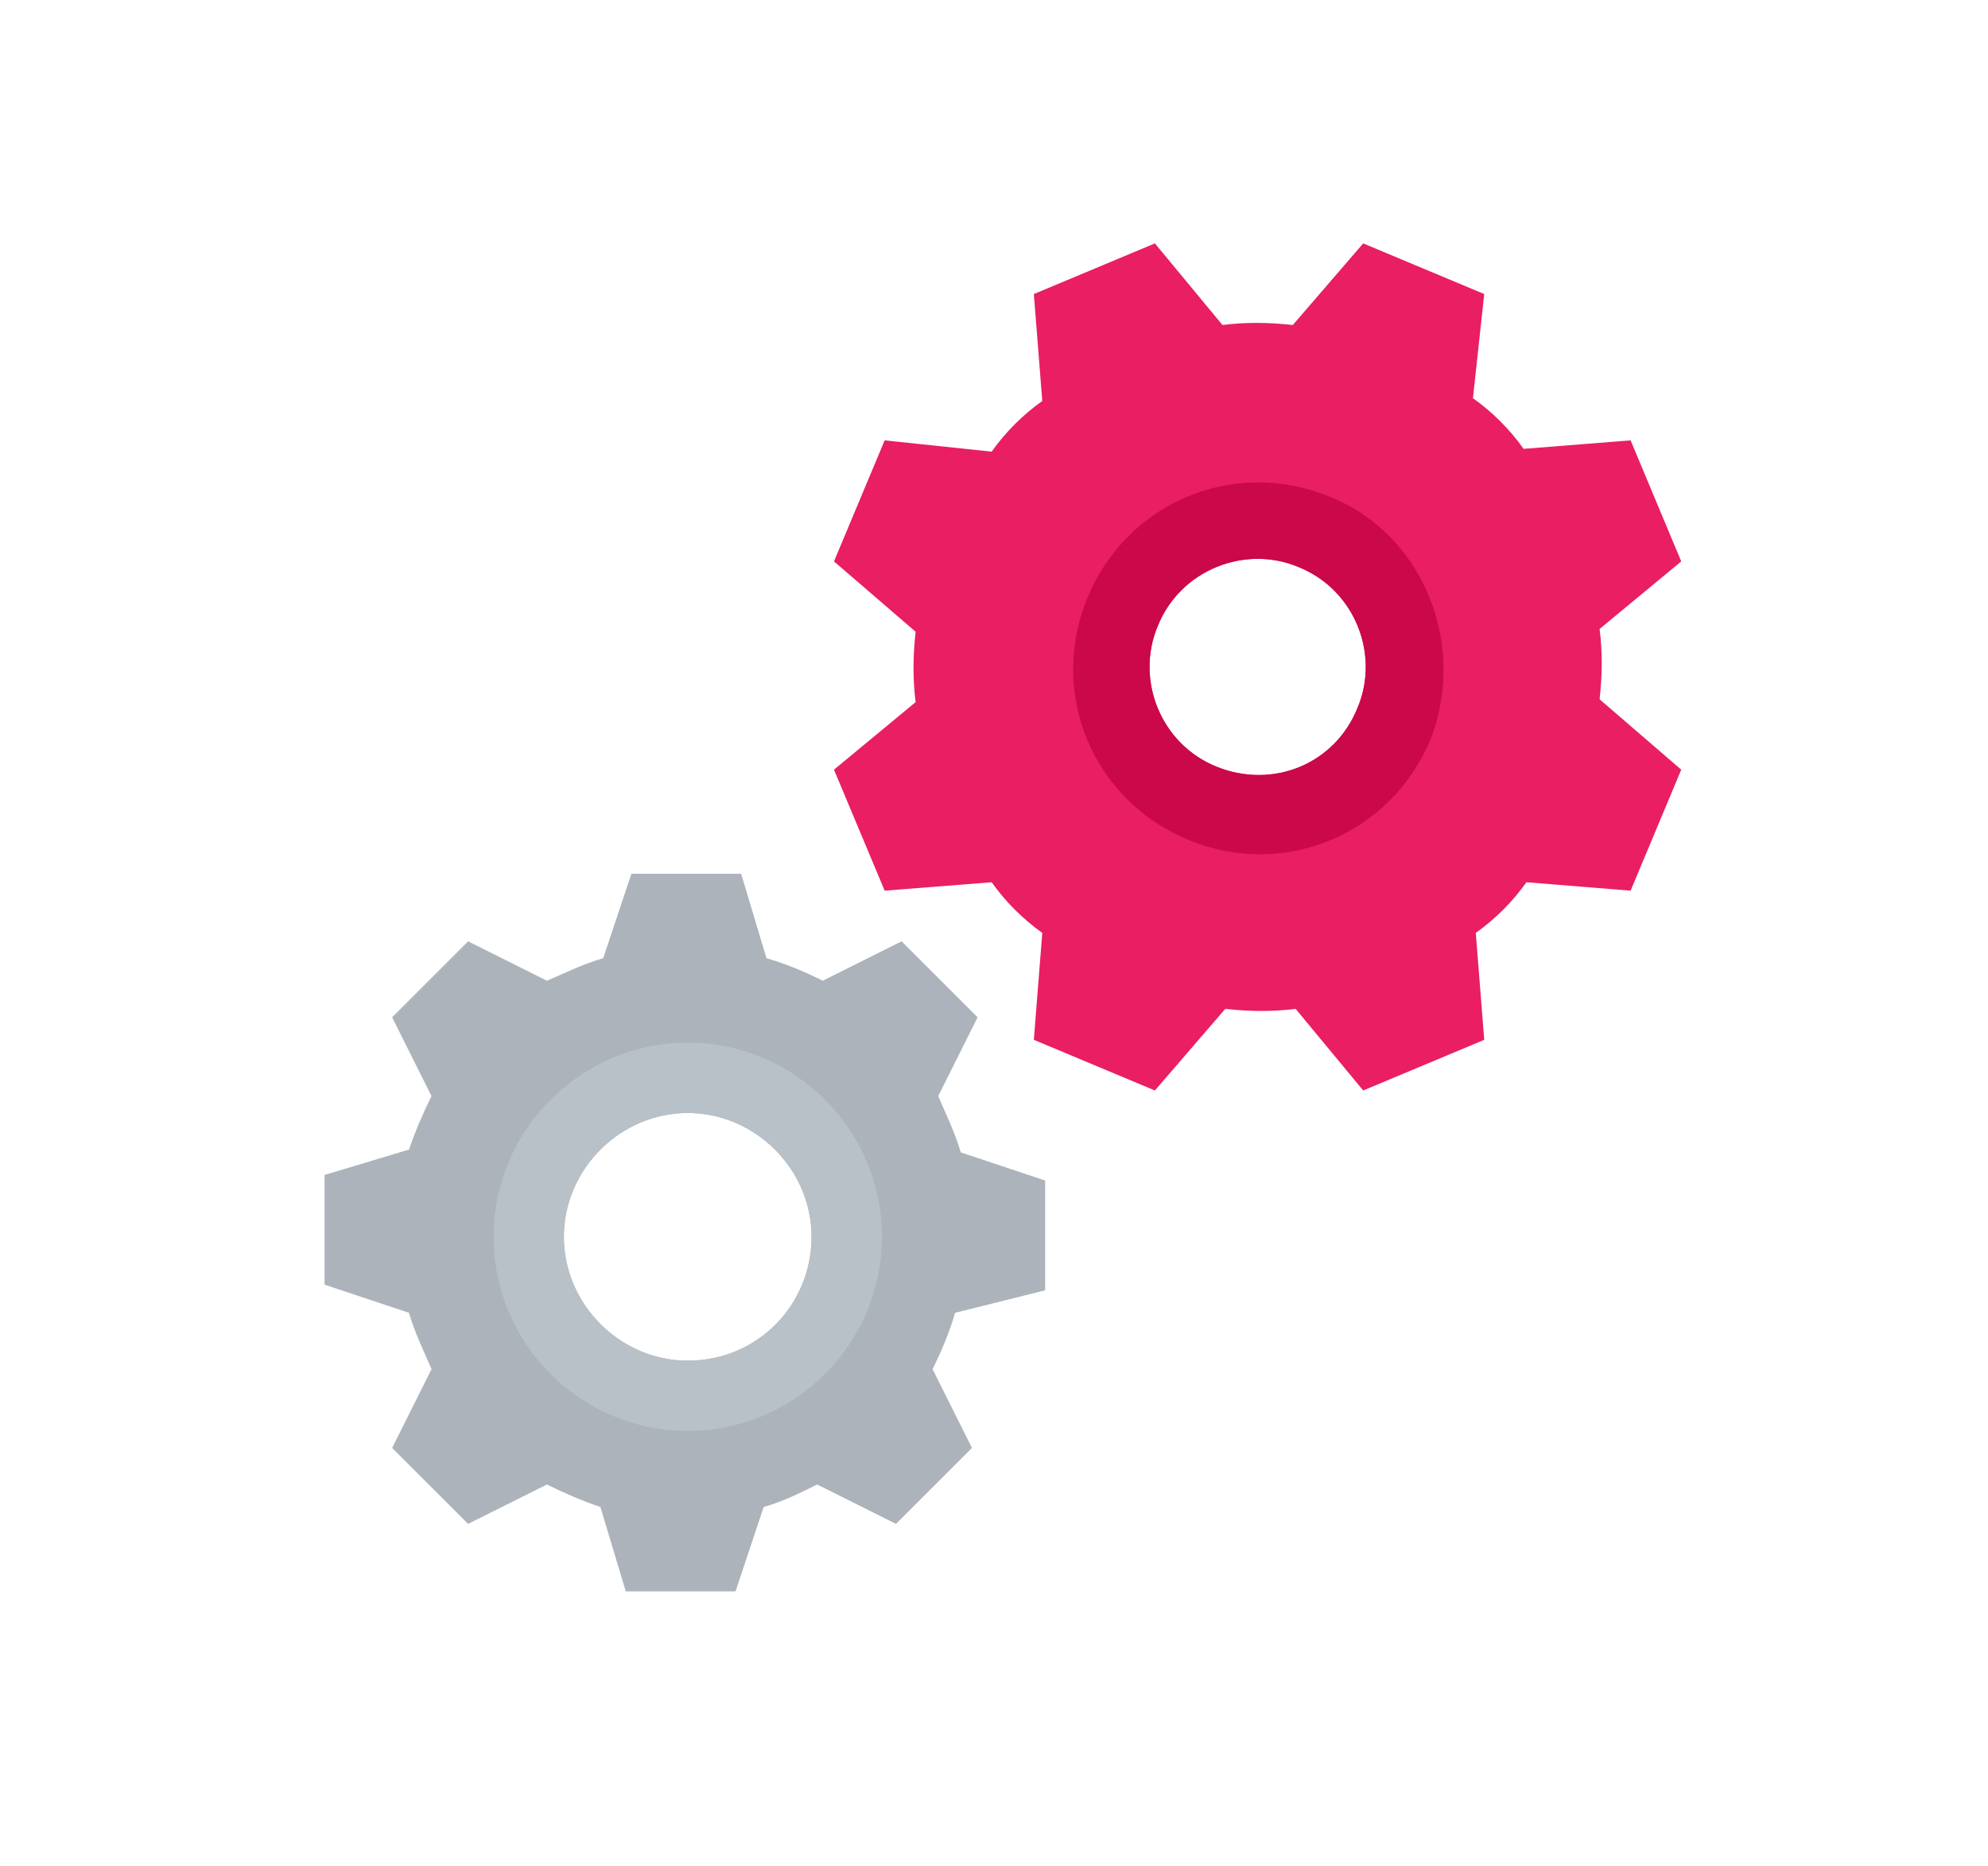
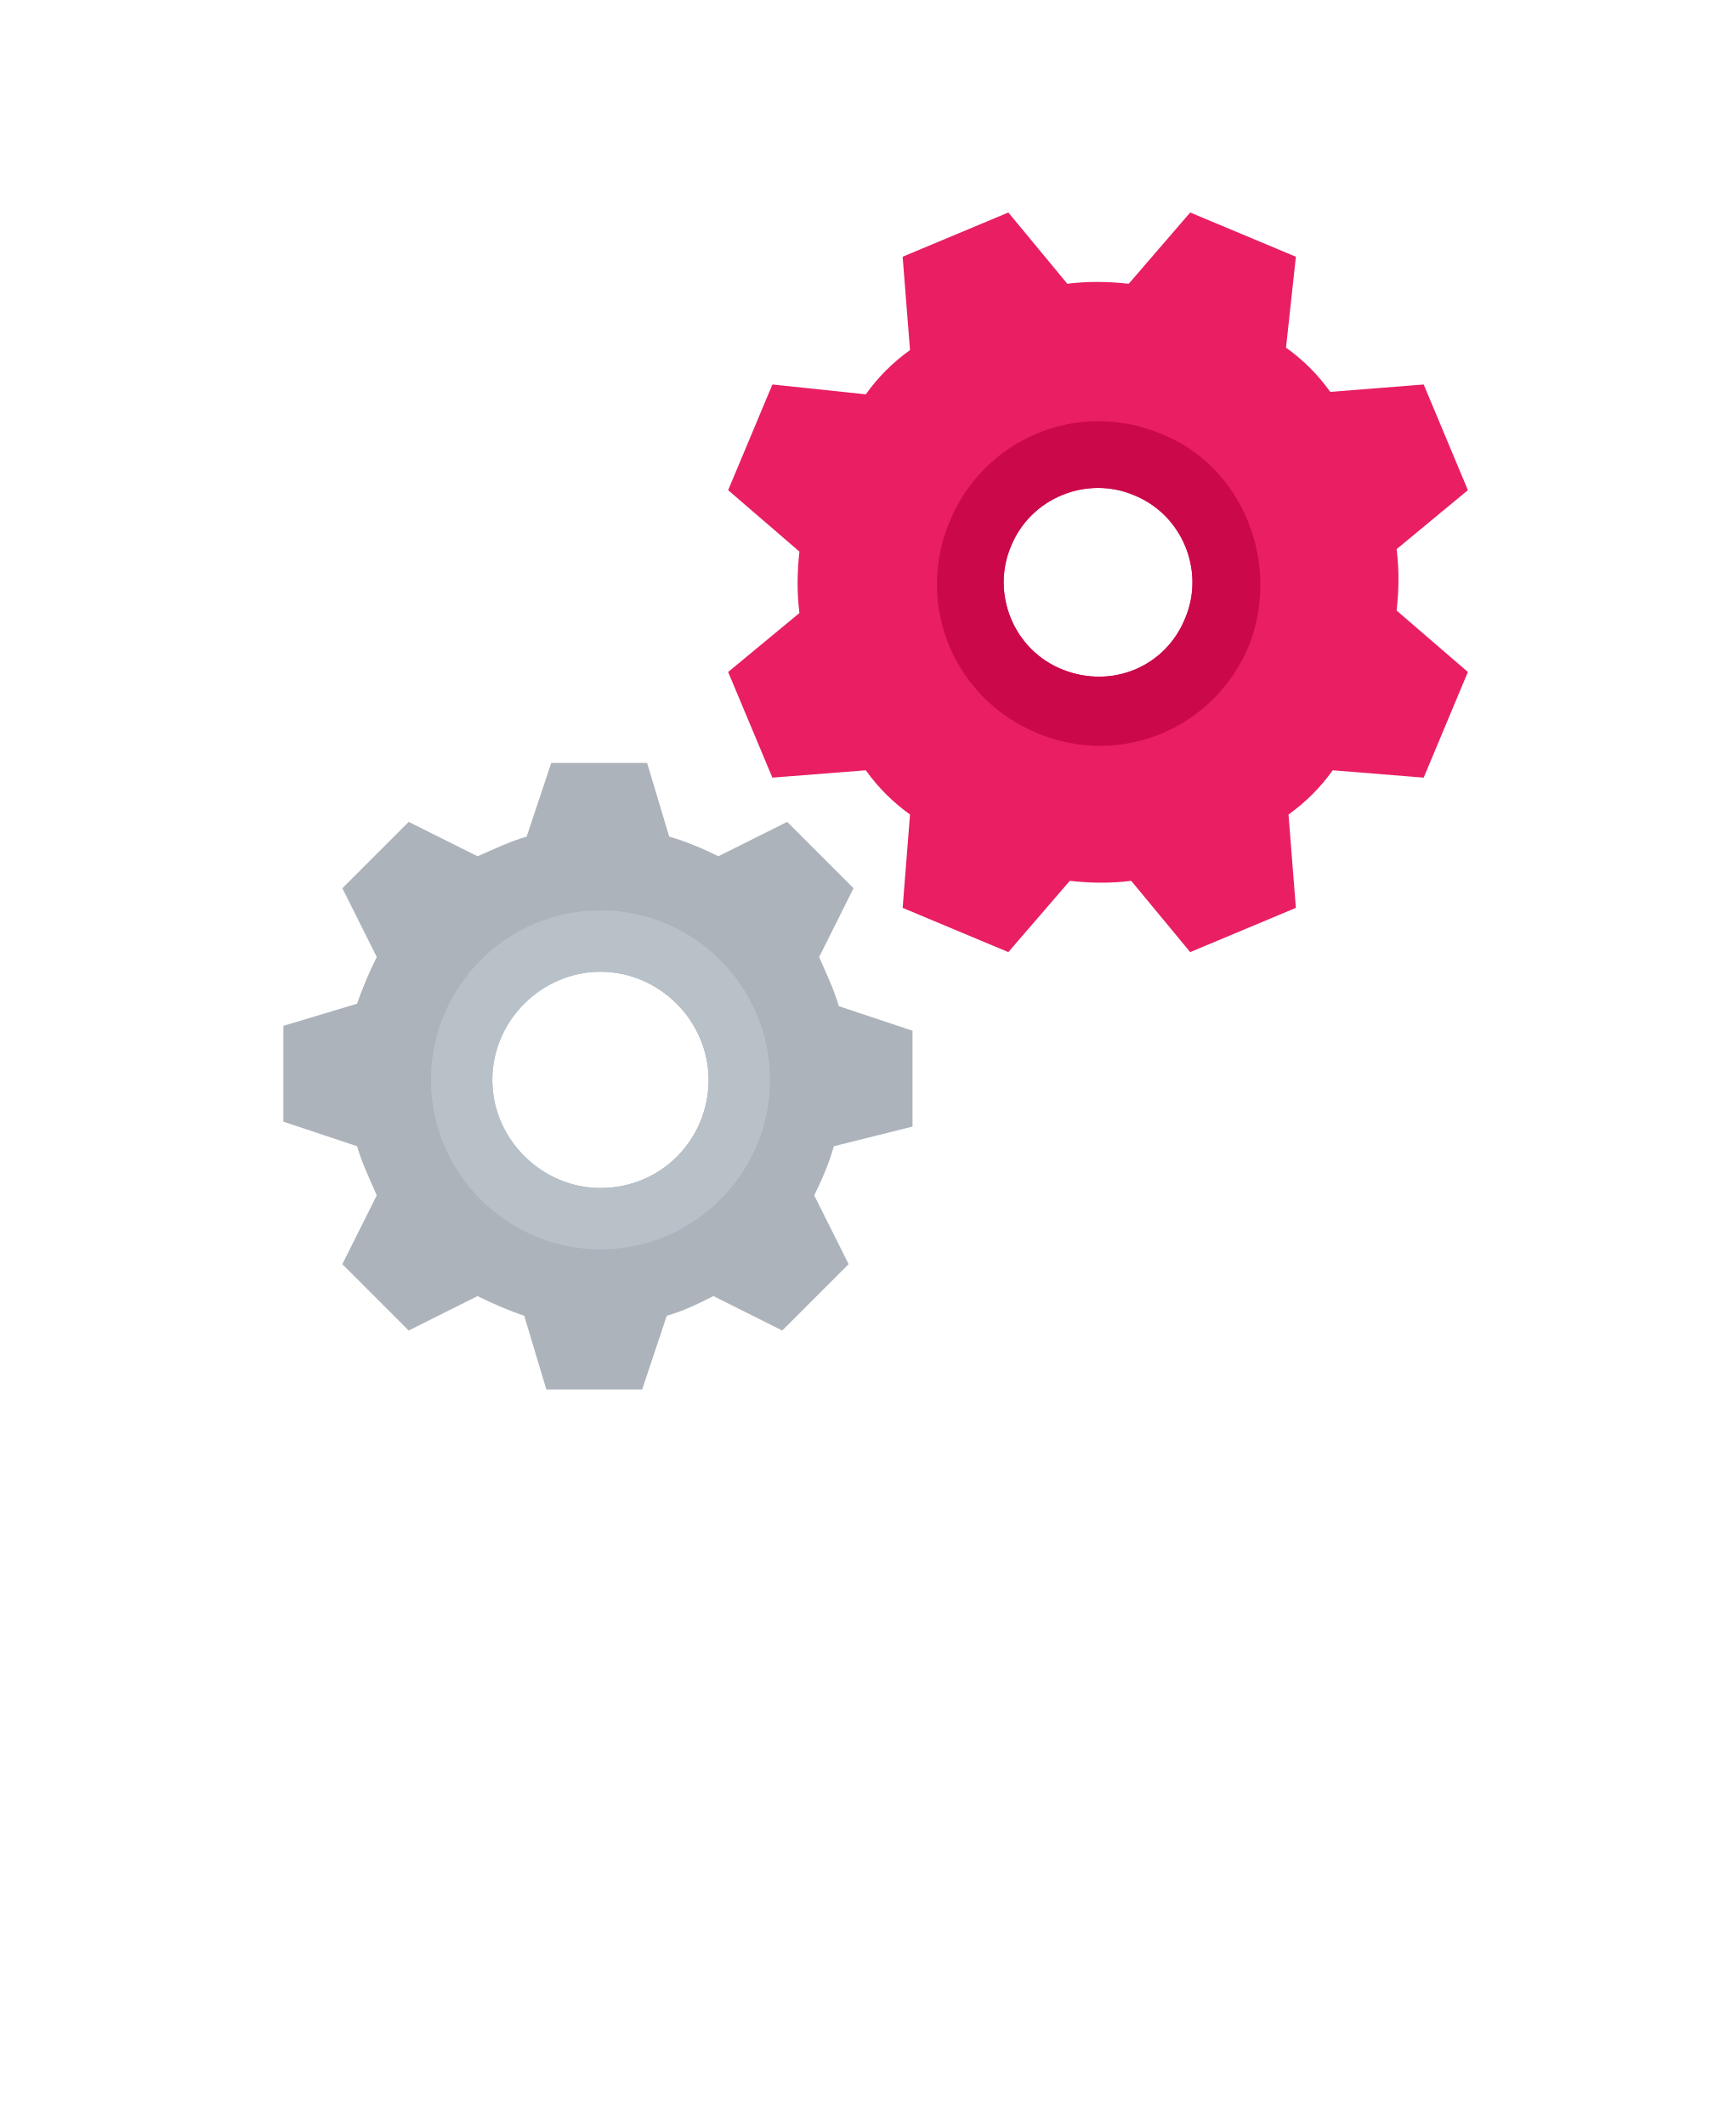
- <svg xmlns="http://www.w3.org/2000/svg" width="49" height="46" viewBox="0 0 49 46" fill="none">
+ <svg xmlns="http://www.w3.org/2000/svg" width="49" height="60" viewBox="0 0 49 60" fill="none">
  <path d="M25.761 31.809V29.103L23.68 28.409C23.541 27.924 23.333 27.508 23.125 27.022L24.096 25.079L22.223 23.206L20.28 24.177C19.864 23.969 19.378 23.761 18.892 23.622L18.268 21.541H15.562L14.868 23.622C14.383 23.761 13.966 23.969 13.481 24.177L11.538 23.206L9.665 25.079L10.636 27.022C10.428 27.438 10.22 27.924 10.081 28.34L8 28.965V31.67L10.081 32.364C10.22 32.85 10.428 33.266 10.636 33.752L9.665 35.694L11.538 37.567L13.481 36.596C13.897 36.804 14.383 37.012 14.799 37.151L15.424 39.232H18.129L18.823 37.151C19.309 37.012 19.725 36.804 20.141 36.596L22.084 37.567L23.957 35.694L22.986 33.752C23.194 33.335 23.402 32.85 23.541 32.364L25.761 31.809ZM16.95 33.544C15.285 33.544 13.897 32.156 13.897 30.491C13.897 28.826 15.285 27.438 16.95 27.438C18.615 27.438 20.002 28.826 20.002 30.491C20.002 32.156 18.684 33.544 16.95 33.544Z" fill="#ACB3BA" />
  <path d="M16.952 25.703C14.316 25.703 12.165 27.854 12.165 30.49C12.165 33.127 14.316 35.277 16.952 35.277C19.588 35.277 21.739 33.127 21.739 30.49C21.739 27.854 19.588 25.703 16.952 25.703ZM16.952 33.543C15.287 33.543 13.899 32.155 13.899 30.49C13.899 28.825 15.287 27.438 16.952 27.438C18.617 27.438 20.005 28.825 20.005 30.49C20.005 32.155 18.686 33.543 16.952 33.543Z" fill="#B8C0C8" />
  <path d="M40.191 21.957L41.439 18.974L39.427 17.239C39.497 16.615 39.497 16.06 39.427 15.505L41.439 13.84L40.191 10.856L37.554 11.065C37.207 10.579 36.791 10.163 36.305 9.816L36.583 7.249L33.6 6L31.865 8.012C31.241 7.943 30.686 7.943 30.131 8.012L28.466 6L25.482 7.249L25.69 9.885C25.205 10.232 24.788 10.648 24.442 11.134L21.805 10.856L20.556 13.84L22.568 15.574C22.499 16.199 22.499 16.754 22.568 17.309L20.556 18.974L21.805 21.957L24.442 21.749C24.788 22.235 25.205 22.651 25.69 22.998L25.482 25.634L28.466 26.883L30.2 24.871C30.825 24.94 31.38 24.94 31.935 24.871L33.6 26.883L36.583 25.634L36.375 22.998C36.861 22.651 37.277 22.235 37.624 21.749L40.191 21.957ZM29.992 18.904C28.604 18.349 27.98 16.754 28.535 15.435C29.09 14.048 30.686 13.424 32.004 13.979C33.391 14.534 34.016 16.129 33.461 17.447C32.906 18.835 31.38 19.459 29.992 18.904Z" fill="#E91E63" />
  <path d="M32.768 12.244C30.409 11.273 27.773 12.383 26.802 14.742C25.83 17.1 26.94 19.737 29.299 20.708C31.658 21.679 34.294 20.569 35.266 18.21C36.168 15.852 35.057 13.146 32.768 12.244ZM29.993 18.904C28.605 18.349 27.981 16.753 28.536 15.435C29.091 14.048 30.687 13.423 32.005 13.978C33.392 14.533 34.017 16.129 33.462 17.447C32.907 18.835 31.381 19.459 29.993 18.904Z" fill="#CA084A" />
</svg>
